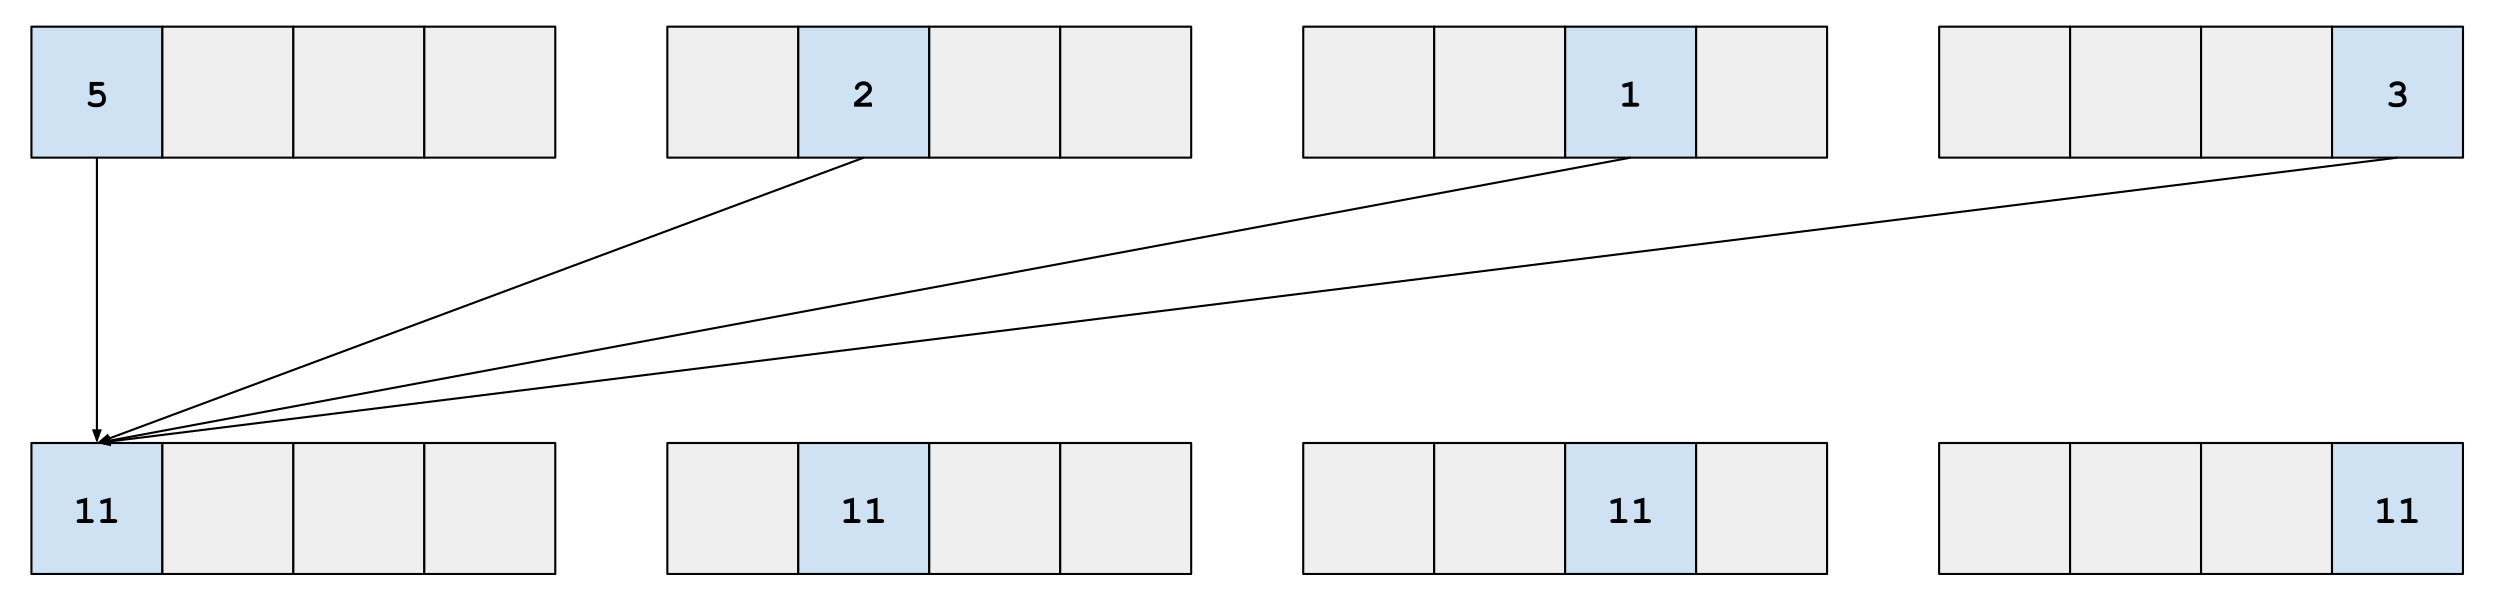
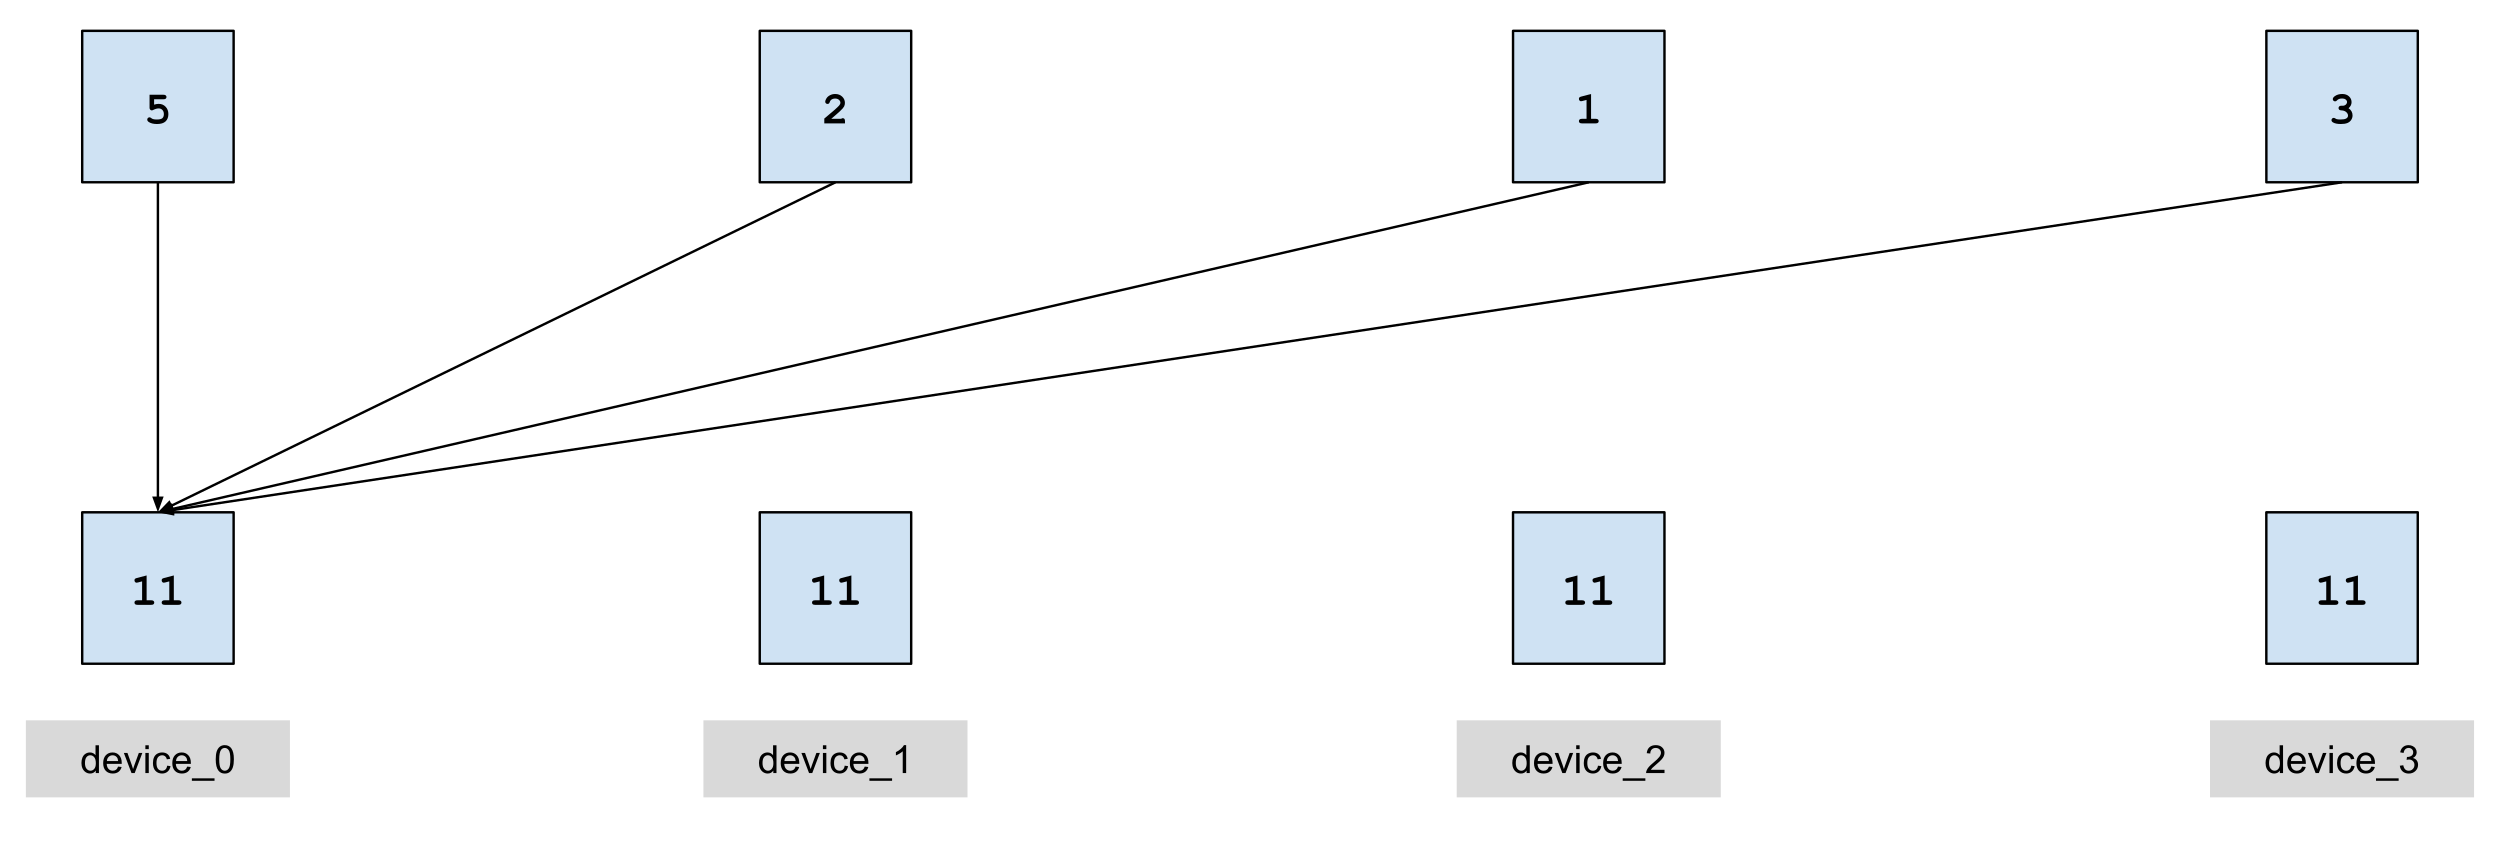
- <svg xmlns="http://www.w3.org/2000/svg" version="1.1" viewBox="0.0 0.0 1189.953 290.654" fill="none" stroke="none" stroke-linecap="square" stroke-miterlimit="10">
+ <svg xmlns="http://www.w3.org/2000/svg" version="1.1" viewBox="0.0 0.0 1029.008 347.134" fill="none" stroke="none" stroke-linecap="square" stroke-miterlimit="10">
  <clipPath id="p.0">
-     <path d="m0 0l1189.953 0l0 290.654l-1189.953 0l0 -290.654z" clip-rule="nonzero" />
+     <path d="m0 0l1029.008 0l0 347.134l-1029.008 0l0 -347.134z" clip-rule="nonzero" />
  </clipPath>
  <g clip-path="url(#p.0)">
-     <path fill="#000000" fill-opacity="0.0" d="m0 0l1189.953 0l0 290.654l-1189.953 0z" fill-rule="evenodd" />
-     <path fill="#cfe2f3" d="m14.961 12.696l62.331 0l0 62.331l-62.331 0z" fill-rule="evenodd" />
-     <path stroke="#000000" stroke-width="1.0" stroke-linejoin="round" stroke-linecap="butt" d="m14.961 12.696l62.331 0l0 62.331l-62.331 0z" fill-rule="evenodd" />
-     <path fill="#000000" d="m44.559 40.859l0 2.219q1.031 -0.328 1.875 -0.328q1.734 0 2.859 1.188q1.141 1.172 1.141 3.031q0 1.906 -1.156 3.0q-1.141 1.078 -3.516 1.078q-2.094 0 -3.328 -0.781q-0.703 -0.453 -0.703 -1.047q0 -0.375 0.281 -0.656q0.281 -0.281 0.656 -0.281q0.312 0 0.688 0.312q0.375 0.297 0.781 0.422q0.594 0.172 1.5 0.172q1.703 0 2.312 -0.531q0.625 -0.547 0.625 -1.672q0 -1.109 -0.609 -1.734q-0.594 -0.625 -1.531 -0.625q-1.0 0 -2.297 0.656q-0.297 0.156 -0.516 0.156q-0.391 0 -0.672 -0.297q-0.266 -0.297 -0.266 -0.75l0 -5.391l5.719 0q0.672 0 0.953 0.266q0.297 0.25 0.297 0.672q0 0.406 -0.297 0.672q-0.281 0.25 -0.953 0.25l-3.844 0z" fill-rule="nonzero" />
-     <path fill="#efefef" d="m77.298 12.696l62.331 0l0 62.331l-62.331 0z" fill-rule="evenodd" />
-     <path stroke="#000000" stroke-width="1.0" stroke-linejoin="round" stroke-linecap="butt" d="m77.298 12.696l62.331 0l0 62.331l-62.331 0z" fill-rule="evenodd" />
-     <path fill="#efefef" d="m139.635 12.696l62.331 0l0 62.331l-62.331 0z" fill-rule="evenodd" />
-     <path stroke="#000000" stroke-width="1.0" stroke-linejoin="round" stroke-linecap="butt" d="m139.635 12.696l62.331 0l0 62.331l-62.331 0z" fill-rule="evenodd" />
-     <path fill="#efefef" d="m201.972 12.696l62.331 0l0 62.331l-62.331 0z" fill-rule="evenodd" />
-     <path stroke="#000000" stroke-width="1.0" stroke-linejoin="round" stroke-linecap="butt" d="m201.972 12.696l62.331 0l0 62.331l-62.331 0z" fill-rule="evenodd" />
-     <path fill="#efefef" d="m317.639 12.696l62.331 0l0 62.331l-62.331 0z" fill-rule="evenodd" />
-     <path stroke="#000000" stroke-width="1.0" stroke-linejoin="round" stroke-linecap="butt" d="m317.639 12.696l62.331 0l0 62.331l-62.331 0z" fill-rule="evenodd" />
-     <path fill="#cfe2f3" d="m379.976 12.696l62.331 0l0 62.331l-62.331 0z" fill-rule="evenodd" />
-     <path stroke="#000000" stroke-width="1.0" stroke-linejoin="round" stroke-linecap="butt" d="m379.976 12.696l62.331 0l0 62.331l-62.331 0z" fill-rule="evenodd" />
-     <path fill="#000000" d="m409.403 48.906l4.078 0q0.344 -0.266 0.641 -0.266q0.438 0 0.688 0.281q0.25 0.281 0.25 0.969l0 0.891l-8.516 0l0 -1.984q5.047 -4.156 6.094 -5.344q0.531 -0.609 0.531 -1.156q0 -0.688 -0.594 -1.203q-0.594 -0.531 -1.594 -0.531q-1.0 0 -1.672 0.578q-0.344 0.312 -0.547 0.922q-0.125 0.391 -0.359 0.562q-0.219 0.156 -0.547 0.156q-0.375 0 -0.656 -0.266q-0.281 -0.281 -0.281 -0.656q0 -0.547 0.5 -1.359q0.516 -0.828 1.484 -1.312q0.969 -0.5 2.109 -0.5q1.766 0 2.891 1.078q1.125 1.062 1.125 2.594q0 0.766 -0.328 1.438q-0.312 0.656 -1.547 1.812q-0.953 0.922 -3.75 3.297z" fill-rule="nonzero" />
-     <path fill="#efefef" d="m442.313 12.696l62.331 0l0 62.331l-62.331 0z" fill-rule="evenodd" />
-     <path stroke="#000000" stroke-width="1.0" stroke-linejoin="round" stroke-linecap="butt" d="m442.313 12.696l62.331 0l0 62.331l-62.331 0z" fill-rule="evenodd" />
-     <path fill="#efefef" d="m504.65 12.696l62.331 0l0 62.331l-62.331 0z" fill-rule="evenodd" />
-     <path stroke="#000000" stroke-width="1.0" stroke-linejoin="round" stroke-linecap="butt" d="m504.65 12.696l62.331 0l0 62.331l-62.331 0z" fill-rule="evenodd" />
-     <path fill="#efefef" d="m620.318 12.696l62.331 0l0 62.331l-62.331 0z" fill-rule="evenodd" />
-     <path stroke="#000000" stroke-width="1.0" stroke-linejoin="round" stroke-linecap="butt" d="m620.318 12.696l62.331 0l0 62.331l-62.331 0z" fill-rule="evenodd" />
-     <path fill="#efefef" d="m682.655 12.696l62.331 0l0 62.331l-62.331 0z" fill-rule="evenodd" />
-     <path stroke="#000000" stroke-width="1.0" stroke-linejoin="round" stroke-linecap="butt" d="m682.655 12.696l62.331 0l0 62.331l-62.331 0z" fill-rule="evenodd" />
-     <path fill="#cfe2f3" d="m744.993 12.696l62.331 0l0 62.331l-62.331 0z" fill-rule="evenodd" />
-     <path stroke="#000000" stroke-width="1.0" stroke-linejoin="round" stroke-linecap="butt" d="m744.993 12.696l62.331 0l0 62.331l-62.331 0z" fill-rule="evenodd" />
-     <path fill="#000000" d="m777.107 38.687l0 10.219l1.891 0q0.672 0 0.953 0.266q0.297 0.266 0.297 0.688q0 0.406 -0.297 0.672q-0.281 0.25 -0.953 0.25l-5.641 0q-0.672 0 -0.969 -0.25q-0.281 -0.266 -0.281 -0.688q0 -0.406 0.281 -0.672q0.297 -0.266 0.969 -0.266l1.891 0l0 -7.781l-1.672 0.438q-0.406 0.109 -0.609 0.109q-0.344 0 -0.609 -0.281q-0.25 -0.281 -0.25 -0.688q0 -0.375 0.188 -0.594q0.188 -0.219 0.797 -0.375l4.016 -1.047z" fill-rule="nonzero" />
-     <path fill="#efefef" d="m807.33 12.696l62.331 0l0 62.331l-62.331 0z" fill-rule="evenodd" />
-     <path stroke="#000000" stroke-width="1.0" stroke-linejoin="round" stroke-linecap="butt" d="m807.33 12.696l62.331 0l0 62.331l-62.331 0z" fill-rule="evenodd" />
-     <path fill="#efefef" d="m923.001 12.696l62.331 0l0 62.331l-62.331 0z" fill-rule="evenodd" />
-     <path stroke="#000000" stroke-width="1.0" stroke-linejoin="round" stroke-linecap="butt" d="m923.001 12.696l62.331 0l0 62.331l-62.331 0z" fill-rule="evenodd" />
-     <path fill="#efefef" d="m985.338 12.696l62.331 0l0 62.331l-62.331 0z" fill-rule="evenodd" />
-     <path stroke="#000000" stroke-width="1.0" stroke-linejoin="round" stroke-linecap="butt" d="m985.338 12.696l62.331 0l0 62.331l-62.331 0z" fill-rule="evenodd" />
-     <path fill="#efefef" d="m1047.675 12.696l62.331 0l0 62.331l-62.331 0z" fill-rule="evenodd" />
-     <path stroke="#000000" stroke-width="1.0" stroke-linejoin="round" stroke-linecap="butt" d="m1047.675 12.696l62.331 0l0 62.331l-62.331 0z" fill-rule="evenodd" />
-     <path fill="#cfe2f3" d="m1110.012 12.696l62.331 0l0 62.331l-62.331 0z" fill-rule="evenodd" />
-     <path stroke="#000000" stroke-width="1.0" stroke-linejoin="round" stroke-linecap="butt" d="m1110.012 12.696l62.331 0l0 62.331l-62.331 0z" fill-rule="evenodd" />
-     <path fill="#000000" d="m1143.845 44.547q0.828 0.562 1.234 1.312q0.406 0.734 0.406 1.656q0 0.984 -0.547 1.828q-0.531 0.844 -1.562 1.281q-1.031 0.422 -2.703 0.422q-2.156 0 -3.25 -0.672q-0.609 -0.375 -0.609 -0.906q0 -0.406 0.266 -0.672q0.266 -0.281 0.656 -0.281q0.25 0 0.547 0.172q0.391 0.281 0.75 0.375q0.547 0.125 1.5 0.125q1.641 0 2.359 -0.422q0.734 -0.422 0.734 -1.203q0 -0.578 -0.422 -1.109q-0.422 -0.531 -1.141 -0.812q-0.406 -0.172 -1.391 -0.234q-0.453 -0.031 -0.703 -0.281q-0.25 -0.266 -0.25 -0.641q0 -0.406 0.266 -0.672q0.281 -0.281 0.688 -0.281q0.938 0 1.0 -0.016q0.359 -0.031 0.719 -0.234q0.375 -0.203 0.594 -0.547q0.234 -0.359 0.234 -0.719q0 -0.594 -0.531 -1.031q-0.516 -0.438 -1.578 -0.438q-1.344 0 -2.047 0.781q-0.219 0.234 -0.344 0.297q-0.188 0.094 -0.422 0.094q-0.391 0 -0.672 -0.266q-0.266 -0.266 -0.266 -0.672q0 -0.625 0.844 -1.219q1.219 -0.875 3.047 -0.875q1.734 0 2.781 0.984q1.047 0.984 1.047 2.375q0 0.719 -0.312 1.344q-0.312 0.625 -0.922 1.156z" fill-rule="nonzero" />
-     <path fill="#cfe2f3" d="m14.961 210.866l62.331 0l0 62.331l-62.331 0z" fill-rule="evenodd" />
-     <path stroke="#000000" stroke-width="1.0" stroke-linejoin="round" stroke-linecap="butt" d="m14.961 210.866l62.331 0l0 62.331l-62.331 0z" fill-rule="evenodd" />
-     <path fill="#000000" d="m41.477 236.858l0 10.219l1.891 0q0.672 0 0.953 0.266q0.297 0.266 0.297 0.688q0 0.406 -0.297 0.672q-0.281 0.25 -0.953 0.25l-5.641 0q-0.672 0 -0.969 -0.25q-0.281 -0.266 -0.281 -0.688q0 -0.406 0.281 -0.672q0.297 -0.266 0.969 -0.266l1.891 0l0 -7.781l-1.672 0.438q-0.406 0.109 -0.609 0.109q-0.344 0 -0.609 -0.281q-0.25 -0.281 -0.25 -0.688q0 -0.375 0.188 -0.594q0.188 -0.219 0.797 -0.375l4.016 -1.047zm11.196 0l0 10.219l1.891 0q0.672 0 0.953 0.266q0.297 0.266 0.297 0.688q0 0.406 -0.297 0.672q-0.281 0.25 -0.953 0.25l-5.641 0q-0.672 0 -0.969 -0.25q-0.281 -0.266 -0.281 -0.688q0 -0.406 0.281 -0.672q0.297 -0.266 0.969 -0.266l1.891 0l0 -7.781l-1.672 0.438q-0.406 0.109 -0.609 0.109q-0.344 0 -0.609 -0.281q-0.25 -0.281 -0.25 -0.688q0 -0.375 0.188 -0.594q0.188 -0.219 0.797 -0.375l4.016 -1.047z" fill-rule="nonzero" />
-     <path fill="#efefef" d="m77.298 210.866l62.331 0l0 62.331l-62.331 0z" fill-rule="evenodd" />
-     <path stroke="#000000" stroke-width="1.0" stroke-linejoin="round" stroke-linecap="butt" d="m77.298 210.866l62.331 0l0 62.331l-62.331 0z" fill-rule="evenodd" />
-     <path fill="#efefef" d="m139.635 210.866l62.331 0l0 62.331l-62.331 0z" fill-rule="evenodd" />
-     <path stroke="#000000" stroke-width="1.0" stroke-linejoin="round" stroke-linecap="butt" d="m139.635 210.866l62.331 0l0 62.331l-62.331 0z" fill-rule="evenodd" />
-     <path fill="#efefef" d="m201.972 210.866l62.331 0l0 62.331l-62.331 0z" fill-rule="evenodd" />
-     <path stroke="#000000" stroke-width="1.0" stroke-linejoin="round" stroke-linecap="butt" d="m201.972 210.866l62.331 0l0 62.331l-62.331 0z" fill-rule="evenodd" />
-     <path fill="#efefef" d="m317.638 210.866l62.331 0l0 62.331l-62.331 0z" fill-rule="evenodd" />
-     <path stroke="#000000" stroke-width="1.0" stroke-linejoin="round" stroke-linecap="butt" d="m317.638 210.866l62.331 0l0 62.331l-62.331 0z" fill-rule="evenodd" />
-     <path fill="#cfe2f3" d="m379.975 210.866l62.331 0l0 62.331l-62.331 0z" fill-rule="evenodd" />
-     <path stroke="#000000" stroke-width="1.0" stroke-linejoin="round" stroke-linecap="butt" d="m379.975 210.866l62.331 0l0 62.331l-62.331 0z" fill-rule="evenodd" />
-     <path fill="#000000" d="m406.492 236.858l0 10.219l1.891 0q0.672 0 0.953 0.266q0.297 0.266 0.297 0.688q0 0.406 -0.297 0.672q-0.281 0.25 -0.953 0.25l-5.641 0q-0.672 0 -0.969 -0.25q-0.281 -0.266 -0.281 -0.688q0 -0.406 0.281 -0.672q0.297 -0.266 0.969 -0.266l1.891 0l0 -7.781l-1.672 0.438q-0.406 0.109 -0.609 0.109q-0.344 0 -0.609 -0.281q-0.25 -0.281 -0.25 -0.688q0 -0.375 0.188 -0.594q0.188 -0.219 0.797 -0.375l4.016 -1.047zm11.196 0l0 10.219l1.891 0q0.672 0 0.953 0.266q0.297 0.266 0.297 0.688q0 0.406 -0.297 0.672q-0.281 0.25 -0.953 0.25l-5.641 0q-0.672 0 -0.969 -0.25q-0.281 -0.266 -0.281 -0.688q0 -0.406 0.281 -0.672q0.297 -0.266 0.969 -0.266l1.891 0l0 -7.781l-1.672 0.438q-0.406 0.109 -0.609 0.109q-0.344 0 -0.609 -0.281q-0.25 -0.281 -0.25 -0.688q0 -0.375 0.188 -0.594q0.188 -0.219 0.797 -0.375l4.016 -1.047z" fill-rule="nonzero" />
-     <path fill="#efefef" d="m442.312 210.866l62.331 0l0 62.331l-62.331 0z" fill-rule="evenodd" />
-     <path stroke="#000000" stroke-width="1.0" stroke-linejoin="round" stroke-linecap="butt" d="m442.312 210.866l62.331 0l0 62.331l-62.331 0z" fill-rule="evenodd" />
-     <path fill="#efefef" d="m504.649 210.866l62.331 0l0 62.331l-62.331 0z" fill-rule="evenodd" />
-     <path stroke="#000000" stroke-width="1.0" stroke-linejoin="round" stroke-linecap="butt" d="m504.649 210.866l62.331 0l0 62.331l-62.331 0z" fill-rule="evenodd" />
-     <path fill="#efefef" d="m620.312 210.866l62.331 0l0 62.331l-62.331 0z" fill-rule="evenodd" />
-     <path stroke="#000000" stroke-width="1.0" stroke-linejoin="round" stroke-linecap="butt" d="m620.312 210.866l62.331 0l0 62.331l-62.331 0z" fill-rule="evenodd" />
-     <path fill="#efefef" d="m682.649 210.866l62.331 0l0 62.331l-62.331 0z" fill-rule="evenodd" />
-     <path stroke="#000000" stroke-width="1.0" stroke-linejoin="round" stroke-linecap="butt" d="m682.649 210.866l62.331 0l0 62.331l-62.331 0z" fill-rule="evenodd" />
-     <path fill="#cfe2f3" d="m744.986 210.866l62.331 0l0 62.331l-62.331 0z" fill-rule="evenodd" />
-     <path stroke="#000000" stroke-width="1.0" stroke-linejoin="round" stroke-linecap="butt" d="m744.986 210.866l62.331 0l0 62.331l-62.331 0z" fill-rule="evenodd" />
-     <path fill="#000000" d="m771.503 236.858l0 10.219l1.891 0q0.672 0 0.953 0.266q0.297 0.266 0.297 0.688q0 0.406 -0.297 0.672q-0.281 0.25 -0.953 0.25l-5.641 0q-0.672 0 -0.969 -0.25q-0.281 -0.266 -0.281 -0.688q0 -0.406 0.281 -0.672q0.297 -0.266 0.969 -0.266l1.891 0l0 -7.781l-1.672 0.438q-0.406 0.109 -0.609 0.109q-0.344 0 -0.609 -0.281q-0.25 -0.281 -0.25 -0.688q0 -0.375 0.188 -0.594q0.188 -0.219 0.797 -0.375l4.016 -1.047zm11.196 0l0 10.219l1.891 0q0.672 0 0.953 0.266q0.297 0.266 0.297 0.688q0 0.406 -0.297 0.672q-0.281 0.25 -0.953 0.25l-5.641 0q-0.672 0 -0.969 -0.25q-0.281 -0.266 -0.281 -0.688q0 -0.406 0.281 -0.672q0.297 -0.266 0.969 -0.266l1.891 0l0 -7.781l-1.672 0.438q-0.406 0.109 -0.609 0.109q-0.344 0 -0.609 -0.281q-0.25 -0.281 -0.25 -0.688q0 -0.375 0.188 -0.594q0.188 -0.219 0.797 -0.375l4.016 -1.047z" fill-rule="nonzero" />
-     <path fill="#efefef" d="m807.323 210.866l62.331 0l0 62.331l-62.331 0z" fill-rule="evenodd" />
-     <path stroke="#000000" stroke-width="1.0" stroke-linejoin="round" stroke-linecap="butt" d="m807.323 210.866l62.331 0l0 62.331l-62.331 0z" fill-rule="evenodd" />
-     <path fill="#efefef" d="m922.984 210.866l62.331 0l0 62.331l-62.331 0z" fill-rule="evenodd" />
-     <path stroke="#000000" stroke-width="1.0" stroke-linejoin="round" stroke-linecap="butt" d="m922.984 210.866l62.331 0l0 62.331l-62.331 0z" fill-rule="evenodd" />
-     <path fill="#efefef" d="m985.321 210.866l62.331 0l0 62.331l-62.331 0z" fill-rule="evenodd" />
-     <path stroke="#000000" stroke-width="1.0" stroke-linejoin="round" stroke-linecap="butt" d="m985.321 210.866l62.331 0l0 62.331l-62.331 0z" fill-rule="evenodd" />
-     <path fill="#efefef" d="m1047.658 210.866l62.331 0l0 62.331l-62.331 0z" fill-rule="evenodd" />
-     <path stroke="#000000" stroke-width="1.0" stroke-linejoin="round" stroke-linecap="butt" d="m1047.658 210.866l62.331 0l0 62.331l-62.331 0z" fill-rule="evenodd" />
-     <path fill="#cfe2f3" d="m1109.995 210.866l62.331 0l0 62.331l-62.331 0z" fill-rule="evenodd" />
-     <path stroke="#000000" stroke-width="1.0" stroke-linejoin="round" stroke-linecap="butt" d="m1109.995 210.866l62.331 0l0 62.331l-62.331 0z" fill-rule="evenodd" />
-     <path fill="#000000" d="m1136.512 236.858l0 10.219l1.891 0q0.672 0 0.953 0.266q0.297 0.266 0.297 0.688q0 0.406 -0.297 0.672q-0.281 0.25 -0.953 0.25l-5.641 0q-0.672 0 -0.969 -0.25q-0.281 -0.266 -0.281 -0.688q0 -0.406 0.281 -0.672q0.297 -0.266 0.969 -0.266l1.891 0l0 -7.781l-1.672 0.438q-0.406 0.109 -0.609 0.109q-0.344 0 -0.609 -0.281q-0.25 -0.281 -0.25 -0.688q0 -0.375 0.188 -0.594q0.188 -0.219 0.797 -0.375l4.016 -1.047zm11.196 0l0 10.219l1.891 0q0.672 0 0.953 0.266q0.297 0.266 0.297 0.688q0 0.406 -0.297 0.672q-0.281 0.25 -0.953 0.25l-5.641 0q-0.672 0 -0.969 -0.25q-0.281 -0.266 -0.281 -0.688q0 -0.406 0.281 -0.672q0.297 -0.266 0.969 -0.266l1.891 0l0 -7.781l-1.672 0.438q-0.406 0.109 -0.609 0.109q-0.344 0 -0.609 -0.281q-0.25 -0.281 -0.25 -0.688q0 -0.375 0.188 -0.594q0.188 -0.219 0.797 -0.375l4.016 -1.047z" fill-rule="nonzero" />
-     <path fill="#000000" fill-opacity="0.0" d="m46.126 75.026l0 135.843" fill-rule="evenodd" />
-     <path stroke="#000000" stroke-width="1.0" stroke-linejoin="round" stroke-linecap="butt" d="m46.126 75.026l0 129.843" fill-rule="evenodd" />
-     <path fill="#000000" stroke="#000000" stroke-width="1.0" stroke-linecap="butt" d="m44.474 204.869l1.652 4.538l1.652 -4.538z" fill-rule="evenodd" />
-     <path fill="#000000" fill-opacity="0.0" d="m411.141 75.026l-365.008 135.843" fill-rule="evenodd" />
-     <path stroke="#000000" stroke-width="1.0" stroke-linejoin="round" stroke-linecap="butt" d="m411.141 75.026l-359.385 133.75" fill-rule="evenodd" />
-     <path fill="#000000" stroke="#000000" stroke-width="1.0" stroke-linecap="butt" d="m51.18 207.228l-3.677 3.131l4.829 -0.035z" fill-rule="evenodd" />
-     <path fill="#000000" fill-opacity="0.0" d="m776.158 75.026l-730.047 135.843" fill-rule="evenodd" />
-     <path stroke="#000000" stroke-width="1.0" stroke-linejoin="round" stroke-linecap="butt" d="m776.158 75.026l-724.149 134.745" fill-rule="evenodd" />
-     <path fill="#000000" stroke="#000000" stroke-width="1.0" stroke-linecap="butt" d="m51.707 208.147l-4.159 2.454l4.764 0.794z" fill-rule="evenodd" />
-     <path fill="#000000" fill-opacity="0.0" d="m1141.177 75.026l-1095.055 135.843" fill-rule="evenodd" />
-     <path stroke="#000000" stroke-width="1.0" stroke-linejoin="round" stroke-linecap="butt" d="m1141.177 75.026l-1089.101 135.104" fill-rule="evenodd" />
-     <path fill="#000000" stroke="#000000" stroke-width="1.0" stroke-linecap="butt" d="m51.873 208.491l-4.3 2.198l4.707 1.08z" fill-rule="evenodd" />
+     <path fill="#000000" fill-opacity="0.0" d="m0 0l1029.008 0l0 347.134l-1029.008 0z" fill-rule="evenodd" />
+     <path fill="#cfe2f3" d="m33.832 12.696l62.331 0l0 62.331l-62.331 0z" fill-rule="evenodd" />
+     <path stroke="#000000" stroke-width="1.0" stroke-linejoin="round" stroke-linecap="butt" d="m33.832 12.696l62.331 0l0 62.331l-62.331 0z" fill-rule="evenodd" />
+     <path fill="#000000" d="m63.431 40.859l0 2.219q1.031 -0.328 1.875 -0.328q1.734 0 2.859 1.188q1.141 1.172 1.141 3.031q0 1.906 -1.156 3.0q-1.141 1.078 -3.516 1.078q-2.094 0 -3.328 -0.781q-0.703 -0.453 -0.703 -1.047q0 -0.375 0.281 -0.656q0.281 -0.281 0.656 -0.281q0.312 0 0.688 0.312q0.375 0.297 0.781 0.422q0.594 0.172 1.5 0.172q1.703 0 2.312 -0.531q0.625 -0.547 0.625 -1.672q0 -1.109 -0.609 -1.734q-0.594 -0.625 -1.531 -0.625q-1.0 0 -2.297 0.656q-0.297 0.156 -0.516 0.156q-0.391 0 -0.672 -0.297q-0.266 -0.297 -0.266 -0.75l0 -5.391l5.719 0q0.672 0 0.953 0.266q0.297 0.25 0.297 0.672q0 0.406 -0.297 0.672q-0.281 0.25 -0.953 0.25l-3.844 0z" fill-rule="nonzero" />
+     <path fill="#cfe2f3" d="m312.716 12.697l62.331 0l0 62.331l-62.331 0z" fill-rule="evenodd" />
+     <path stroke="#000000" stroke-width="1.0" stroke-linejoin="round" stroke-linecap="butt" d="m312.716 12.697l62.331 0l0 62.331l-62.331 0z" fill-rule="evenodd" />
+     <path fill="#000000" d="m342.143 48.907l4.078 0q0.344 -0.266 0.641 -0.266q0.438 0 0.688 0.281q0.25 0.281 0.25 0.969l0 0.891l-8.516 0l0 -1.984q5.047 -4.156 6.094 -5.344q0.531 -0.609 0.531 -1.156q0 -0.688 -0.594 -1.203q-0.594 -0.531 -1.594 -0.531q-1.0 0 -1.672 0.578q-0.344 0.312 -0.547 0.922q-0.125 0.391 -0.359 0.562q-0.219 0.156 -0.547 0.156q-0.375 0 -0.656 -0.266q-0.281 -0.281 -0.281 -0.656q0 -0.547 0.5 -1.359q0.516 -0.828 1.484 -1.312q0.969 -0.5 2.109 -0.5q1.766 0 2.891 1.078q1.125 1.062 1.125 2.594q0 0.766 -0.328 1.438q-0.312 0.656 -1.547 1.812q-0.953 0.922 -3.75 3.297z" fill-rule="nonzero" />
+     <path fill="#cfe2f3" d="m622.772 12.697l62.331 0l0 62.331l-62.331 0z" fill-rule="evenodd" />
+     <path stroke="#000000" stroke-width="1.0" stroke-linejoin="round" stroke-linecap="butt" d="m622.772 12.697l62.331 0l0 62.331l-62.331 0z" fill-rule="evenodd" />
+     <path fill="#000000" d="m654.887 38.688l0 10.219l1.891 0q0.672 0 0.953 0.266q0.297 0.266 0.297 0.688q0 0.406 -0.297 0.672q-0.281 0.25 -0.953 0.25l-5.641 0q-0.672 0 -0.969 -0.25q-0.281 -0.266 -0.281 -0.688q0 -0.406 0.281 -0.672q0.297 -0.266 0.969 -0.266l1.891 0l0 -7.781l-1.672 0.438q-0.406 0.109 -0.609 0.109q-0.344 0 -0.609 -0.281q-0.25 -0.281 -0.25 -0.688q0 -0.375 0.188 -0.594q0.188 -0.219 0.797 -0.375l4.016 -1.047z" fill-rule="nonzero" />
+     <path fill="#cfe2f3" d="m932.844 12.697l62.331 0l0 62.331l-62.331 0z" fill-rule="evenodd" />
+     <path stroke="#000000" stroke-width="1.0" stroke-linejoin="round" stroke-linecap="butt" d="m932.844 12.697l62.331 0l0 62.331l-62.331 0z" fill-rule="evenodd" />
+     <path fill="#000000" d="m966.677 44.548q0.828 0.562 1.234 1.312q0.406 0.734 0.406 1.656q0 0.984 -0.547 1.828q-0.531 0.844 -1.562 1.281q-1.031 0.422 -2.703 0.422q-2.156 0 -3.25 -0.672q-0.609 -0.375 -0.609 -0.906q0 -0.406 0.266 -0.672q0.266 -0.281 0.656 -0.281q0.25 0 0.547 0.172q0.391 0.281 0.75 0.375q0.547 0.125 1.5 0.125q1.641 0 2.359 -0.422q0.734 -0.422 0.734 -1.203q0 -0.578 -0.422 -1.109q-0.422 -0.531 -1.141 -0.812q-0.406 -0.172 -1.391 -0.234q-0.453 -0.031 -0.703 -0.281q-0.25 -0.266 -0.25 -0.641q0 -0.406 0.266 -0.672q0.281 -0.281 0.688 -0.281q0.938 0 1.0 -0.016q0.359 -0.031 0.719 -0.234q0.375 -0.203 0.594 -0.547q0.234 -0.359 0.234 -0.719q0 -0.594 -0.531 -1.031q-0.516 -0.438 -1.578 -0.438q-1.344 0 -2.047 0.781q-0.219 0.234 -0.344 0.297q-0.188 0.094 -0.422 0.094q-0.391 0 -0.672 -0.266q-0.266 -0.266 -0.266 -0.672q0 -0.625 0.844 -1.219q1.219 -0.875 3.047 -0.875q1.734 0 2.781 0.984q1.047 0.984 1.047 2.375q0 0.719 -0.312 1.344q-0.312 0.625 -0.922 1.156z" fill-rule="nonzero" />
+     <path fill="#cfe2f3" d="m33.832 210.866l62.331 0l0 62.331l-62.331 0z" fill-rule="evenodd" />
+     <path stroke="#000000" stroke-width="1.0" stroke-linejoin="round" stroke-linecap="butt" d="m33.832 210.866l62.331 0l0 62.331l-62.331 0z" fill-rule="evenodd" />
+     <path fill="#000000" d="m60.349 236.858l0 10.219l1.891 0q0.672 0 0.953 0.266q0.297 0.266 0.297 0.688q0 0.406 -0.297 0.672q-0.281 0.25 -0.953 0.25l-5.641 0q-0.672 0 -0.969 -0.25q-0.281 -0.266 -0.281 -0.688q0 -0.406 0.281 -0.672q0.297 -0.266 0.969 -0.266l1.891 0l0 -7.781l-1.672 0.438q-0.406 0.109 -0.609 0.109q-0.344 0 -0.609 -0.281q-0.25 -0.281 -0.25 -0.688q0 -0.375 0.188 -0.594q0.188 -0.219 0.797 -0.375l4.016 -1.047zm11.196 0l0 10.219l1.891 0q0.672 0 0.953 0.266q0.297 0.266 0.297 0.688q0 0.406 -0.297 0.672q-0.281 0.25 -0.953 0.25l-5.641 0q-0.672 0 -0.969 -0.25q-0.281 -0.266 -0.281 -0.688q0 -0.406 0.281 -0.672q0.297 -0.266 0.969 -0.266l1.891 0l0 -7.781l-1.672 0.438q-0.406 0.109 -0.609 0.109q-0.344 0 -0.609 -0.281q-0.25 -0.281 -0.25 -0.688q0 -0.375 0.188 -0.594q0.188 -0.219 0.797 -0.375l4.016 -1.047z" fill-rule="nonzero" />
+     <path fill="#cfe2f3" d="m312.715 210.867l62.331 0l0 62.331l-62.331 0z" fill-rule="evenodd" />
+     <path stroke="#000000" stroke-width="1.0" stroke-linejoin="round" stroke-linecap="butt" d="m312.715 210.867l62.331 0l0 62.331l-62.331 0z" fill-rule="evenodd" />
+     <path fill="#000000" d="m339.232 236.859l0 10.219l1.891 0q0.672 0 0.953 0.266q0.297 0.266 0.297 0.688q0 0.406 -0.297 0.672q-0.281 0.25 -0.953 0.25l-5.641 0q-0.672 0 -0.969 -0.25q-0.281 -0.266 -0.281 -0.688q0 -0.406 0.281 -0.672q0.297 -0.266 0.969 -0.266l1.891 0l0 -7.781l-1.672 0.438q-0.406 0.109 -0.609 0.109q-0.344 0 -0.609 -0.281q-0.25 -0.281 -0.25 -0.688q0 -0.375 0.188 -0.594q0.188 -0.219 0.797 -0.375l4.016 -1.047zm11.196 0l0 10.219l1.891 0q0.672 0 0.953 0.266q0.297 0.266 0.297 0.688q0 0.406 -0.297 0.672q-0.281 0.25 -0.953 0.25l-5.641 0q-0.672 0 -0.969 -0.25q-0.281 -0.266 -0.281 -0.688q0 -0.406 0.281 -0.672q0.297 -0.266 0.969 -0.266l1.891 0l0 -7.781l-1.672 0.438q-0.406 0.109 -0.609 0.109q-0.344 0 -0.609 -0.281q-0.25 -0.281 -0.25 -0.688q0 -0.375 0.188 -0.594q0.188 -0.219 0.797 -0.375l4.016 -1.047z" fill-rule="nonzero" />
+     <path fill="#cfe2f3" d="m622.766 210.867l62.331 0l0 62.331l-62.331 0z" fill-rule="evenodd" />
+     <path stroke="#000000" stroke-width="1.0" stroke-linejoin="round" stroke-linecap="butt" d="m622.766 210.867l62.331 0l0 62.331l-62.331 0z" fill-rule="evenodd" />
+     <path fill="#000000" d="m649.283 236.859l0 10.219l1.891 0q0.672 0 0.953 0.266q0.297 0.266 0.297 0.688q0 0.406 -0.297 0.672q-0.281 0.25 -0.953 0.25l-5.641 0q-0.672 0 -0.969 -0.25q-0.281 -0.266 -0.281 -0.688q0 -0.406 0.281 -0.672q0.297 -0.266 0.969 -0.266l1.891 0l0 -7.781l-1.672 0.438q-0.406 0.109 -0.609 0.109q-0.344 0 -0.609 -0.281q-0.25 -0.281 -0.25 -0.688q0 -0.375 0.188 -0.594q0.188 -0.219 0.797 -0.375l4.016 -1.047zm11.196 0l0 10.219l1.891 0q0.672 0 0.953 0.266q0.297 0.266 0.297 0.688q0 0.406 -0.297 0.672q-0.281 0.25 -0.953 0.25l-5.641 0q-0.672 0 -0.969 -0.25q-0.281 -0.266 -0.281 -0.688q0 -0.406 0.281 -0.672q0.297 -0.266 0.969 -0.266l1.891 0l0 -7.781l-1.672 0.438q-0.406 0.109 -0.609 0.109q-0.344 0 -0.609 -0.281q-0.25 -0.281 -0.25 -0.688q0 -0.375 0.188 -0.594q0.188 -0.219 0.797 -0.375l4.016 -1.047z" fill-rule="nonzero" />
+     <path fill="#cfe2f3" d="m932.827 210.867l62.331 0l0 62.331l-62.331 0z" fill-rule="evenodd" />
+     <path stroke="#000000" stroke-width="1.0" stroke-linejoin="round" stroke-linecap="butt" d="m932.827 210.867l62.331 0l0 62.331l-62.331 0z" fill-rule="evenodd" />
+     <path fill="#000000" d="m959.344 236.859l0 10.219l1.891 0q0.672 0 0.953 0.266q0.297 0.266 0.297 0.688q0 0.406 -0.297 0.672q-0.281 0.25 -0.953 0.25l-5.641 0q-0.672 0 -0.969 -0.25q-0.281 -0.266 -0.281 -0.688q0 -0.406 0.281 -0.672q0.297 -0.266 0.969 -0.266l1.891 0l0 -7.781l-1.672 0.438q-0.406 0.109 -0.609 0.109q-0.344 0 -0.609 -0.281q-0.25 -0.281 -0.25 -0.688q0 -0.375 0.188 -0.594q0.188 -0.219 0.797 -0.375l4.016 -1.047zm11.196 0l0 10.219l1.891 0q0.672 0 0.953 0.266q0.297 0.266 0.297 0.688q0 0.406 -0.297 0.672q-0.281 0.25 -0.953 0.25l-5.641 0q-0.672 0 -0.969 -0.25q-0.281 -0.266 -0.281 -0.688q0 -0.406 0.281 -0.672q0.297 -0.266 0.969 -0.266l1.891 0l0 -7.781l-1.672 0.438q-0.406 0.109 -0.609 0.109q-0.344 0 -0.609 -0.281q-0.25 -0.281 -0.25 -0.688q0 -0.375 0.188 -0.594q0.188 -0.219 0.797 -0.375l4.016 -1.047z" fill-rule="nonzero" />
+     <path fill="#000000" fill-opacity="0.0" d="m64.997 75.026l0 135.843" fill-rule="evenodd" />
+     <path stroke="#000000" stroke-width="1.0" stroke-linejoin="round" stroke-linecap="butt" d="m64.997 75.026l0 129.843" fill-rule="evenodd" />
+     <path fill="#000000" stroke="#000000" stroke-width="1.0" stroke-linecap="butt" d="m63.346 204.869l1.652 4.538l1.652 -4.538z" fill-rule="evenodd" />
+     <path fill="#000000" fill-opacity="0.0" d="m343.881 75.028l-278.898 135.843" fill-rule="evenodd" />
+     <path stroke="#000000" stroke-width="1.0" stroke-linejoin="round" stroke-linecap="butt" d="m343.881 75.028l-273.503 133.215" fill-rule="evenodd" />
+     <path fill="#000000" stroke="#000000" stroke-width="1.0" stroke-linecap="butt" d="m69.654 206.758l-3.357 3.472l4.803 -0.502z" fill-rule="evenodd" />
+     <path fill="#000000" fill-opacity="0.0" d="m653.937 75.028l-588.945 135.843" fill-rule="evenodd" />
+     <path stroke="#000000" stroke-width="1.0" stroke-linejoin="round" stroke-linecap="butt" d="m653.937 75.028l-583.098 134.494" fill-rule="evenodd" />
+     <path fill="#000000" stroke="#000000" stroke-width="1.0" stroke-linecap="butt" d="m70.468 207.912l-4.051 2.629l4.793 0.59z" fill-rule="evenodd" />
+     <path fill="#000000" fill-opacity="0.0" d="m964.009 75.028l-899.024 135.843" fill-rule="evenodd" />
+     <path stroke="#000000" stroke-width="1.0" stroke-linejoin="round" stroke-linecap="butt" d="m964.009 75.028l-893.091 134.946" fill-rule="evenodd" />
+     <path fill="#000000" stroke="#000000" stroke-width="1.0" stroke-linecap="butt" d="m70.672 208.34l-4.24 2.311l4.734 0.955z" fill-rule="evenodd" />
+     <path fill="#d9d9d9" d="m10.651 296.483l108.693 0l0 31.717l-108.693 0z" fill-rule="evenodd" />
+     <path fill="#000000" d="m39.411 318.201l0 -1.047q-0.781 1.234 -2.312 1.234q-1.0 0 -1.828 -0.547q-0.828 -0.547 -1.297 -1.531q-0.453 -0.984 -0.453 -2.25q0 -1.25 0.406 -2.25q0.422 -1.016 1.25 -1.547q0.828 -0.547 1.859 -0.547q0.75 0 1.328 0.312q0.594 0.312 0.953 0.828l0 -4.109l1.406 0l0 11.453l-1.312 0zm-4.438 -4.141q0 1.594 0.672 2.391q0.672 0.781 1.578 0.781q0.922 0 1.562 -0.75q0.656 -0.766 0.656 -2.312q0 -1.703 -0.656 -2.5q-0.656 -0.797 -1.625 -0.797q-0.938 0 -1.562 0.766q-0.625 0.766 -0.625 2.422zm13.633 1.469l1.453 0.172q-0.344 1.281 -1.281 1.984q-0.922 0.703 -2.359 0.703q-1.828 0 -2.891 -1.125q-1.062 -1.125 -1.062 -3.141q0 -2.094 1.078 -3.25q1.078 -1.156 2.797 -1.156q1.656 0 2.703 1.141q1.062 1.125 1.062 3.172q0 0.125 0 0.375l-6.188 0q0.078 1.375 0.766 2.109q0.703 0.719 1.734 0.719q0.781 0 1.328 -0.406q0.547 -0.406 0.859 -1.297zm-4.609 -2.281l4.625 0q-0.094 -1.047 -0.531 -1.562q-0.672 -0.812 -1.734 -0.812q-0.969 0 -1.641 0.656q-0.656 0.641 -0.719 1.719zm10.133 4.953l-3.156 -8.297l1.484 0l1.781 4.969q0.297 0.797 0.531 1.672q0.188 -0.656 0.531 -1.578l1.844 -5.062l1.438 0l-3.141 8.297l-1.312 0zm5.703 -9.844l0 -1.609l1.406 0l0 1.609l-1.406 0zm0 9.844l0 -8.297l1.406 0l0 8.297l-1.406 0zm8.961 -3.047l1.391 0.188q-0.234 1.422 -1.172 2.234q-0.922 0.812 -2.281 0.812q-1.703 0 -2.75 -1.109q-1.031 -1.125 -1.031 -3.203q0 -1.344 0.438 -2.344q0.453 -1.016 1.359 -1.516q0.922 -0.5 1.984 -0.5q1.359 0 2.219 0.688q0.859 0.672 1.094 1.938l-1.359 0.203q-0.203 -0.828 -0.703 -1.25q-0.484 -0.422 -1.188 -0.422q-1.062 0 -1.734 0.766q-0.656 0.75 -0.656 2.406q0 1.672 0.641 2.438q0.641 0.75 1.672 0.75q0.828 0 1.375 -0.5q0.562 -0.516 0.703 -1.578zm8.266 0.375l1.453 0.172q-0.344 1.281 -1.281 1.984q-0.922 0.703 -2.359 0.703q-1.828 0 -2.891 -1.125q-1.062 -1.125 -1.062 -3.141q0 -2.094 1.078 -3.25q1.078 -1.156 2.797 -1.156q1.656 0 2.703 1.141q1.062 1.125 1.062 3.172q0 0.125 0 0.375l-6.188 0q0.078 1.375 0.766 2.109q0.703 0.719 1.734 0.719q0.781 0 1.328 -0.406q0.547 -0.406 0.859 -1.297zm-4.609 -2.281l4.625 0q-0.094 -1.047 -0.531 -1.562q-0.672 -0.812 -1.734 -0.812q-0.969 0 -1.641 0.656q-0.656 0.641 -0.719 1.719zm6.523 8.141l0 -1.016l9.328 0l0 1.016l-9.328 0zm9.82 -8.844q0 -2.031 0.406 -3.266q0.422 -1.234 1.25 -1.906q0.828 -0.672 2.078 -0.672q0.922 0 1.609 0.375q0.703 0.359 1.156 1.062q0.453 0.703 0.703 1.703q0.266 1.0 0.266 2.703q0 2.016 -0.422 3.266q-0.406 1.234 -1.234 1.922q-0.828 0.672 -2.078 0.672q-1.656 0 -2.609 -1.203q-1.125 -1.422 -1.125 -4.656zm1.438 0q0 2.828 0.656 3.766q0.672 0.922 1.641 0.922q0.969 0 1.625 -0.938q0.656 -0.938 0.656 -3.75q0 -2.828 -0.656 -3.75q-0.656 -0.938 -1.641 -0.938q-0.969 0 -1.547 0.828q-0.734 1.047 -0.734 3.859z" fill-rule="nonzero" />
+     <path fill="#d9d9d9" d="m289.533 296.483l108.693 0l0 31.717l-108.693 0z" fill-rule="evenodd" />
+     <path fill="#000000" d="m318.293 318.201l0 -1.047q-0.781 1.234 -2.312 1.234q-1.0 0 -1.828 -0.547q-0.828 -0.547 -1.297 -1.531q-0.453 -0.984 -0.453 -2.25q0 -1.25 0.406 -2.25q0.422 -1.016 1.25 -1.547q0.828 -0.547 1.859 -0.547q0.75 0 1.328 0.312q0.594 0.312 0.953 0.828l0 -4.109l1.406 0l0 11.453l-1.312 0zm-4.438 -4.141q0 1.594 0.672 2.391q0.672 0.781 1.578 0.781q0.922 0 1.562 -0.75q0.656 -0.766 0.656 -2.312q0 -1.703 -0.656 -2.5q-0.656 -0.797 -1.625 -0.797q-0.938 0 -1.562 0.766q-0.625 0.766 -0.625 2.422zm13.633 1.469l1.453 0.172q-0.344 1.281 -1.281 1.984q-0.922 0.703 -2.359 0.703q-1.828 0 -2.891 -1.125q-1.062 -1.125 -1.062 -3.141q0 -2.094 1.078 -3.25q1.078 -1.156 2.797 -1.156q1.656 0 2.703 1.141q1.062 1.125 1.062 3.172q0 0.125 0 0.375l-6.188 0q0.078 1.375 0.766 2.109q0.703 0.719 1.734 0.719q0.781 0 1.328 -0.406q0.547 -0.406 0.859 -1.297zm-4.609 -2.281l4.625 0q-0.094 -1.047 -0.531 -1.562q-0.672 -0.812 -1.734 -0.812q-0.969 0 -1.641 0.656q-0.656 0.641 -0.719 1.719zm10.133 4.953l-3.156 -8.297l1.484 0l1.781 4.969q0.297 0.797 0.531 1.672q0.188 -0.656 0.531 -1.578l1.844 -5.062l1.438 0l-3.141 8.297l-1.312 0zm5.703 -9.844l0 -1.609l1.406 0l0 1.609l-1.406 0zm0 9.844l0 -8.297l1.406 0l0 8.297l-1.406 0zm8.961 -3.047l1.391 0.188q-0.234 1.422 -1.172 2.234q-0.922 0.812 -2.281 0.812q-1.703 0 -2.75 -1.109q-1.031 -1.125 -1.031 -3.203q0 -1.344 0.438 -2.344q0.453 -1.016 1.359 -1.516q0.922 -0.5 1.984 -0.5q1.359 0 2.219 0.688q0.859 0.672 1.094 1.938l-1.359 0.203q-0.203 -0.828 -0.703 -1.25q-0.484 -0.422 -1.188 -0.422q-1.062 0 -1.734 0.766q-0.656 0.75 -0.656 2.406q0 1.672 0.641 2.438q0.641 0.75 1.672 0.75q0.828 0 1.375 -0.5q0.562 -0.516 0.703 -1.578zm8.266 0.375l1.453 0.172q-0.344 1.281 -1.281 1.984q-0.922 0.703 -2.359 0.703q-1.828 0 -2.891 -1.125q-1.062 -1.125 -1.062 -3.141q0 -2.094 1.078 -3.25q1.078 -1.156 2.797 -1.156q1.656 0 2.703 1.141q1.062 1.125 1.062 3.172q0 0.125 0 0.375l-6.188 0q0.078 1.375 0.766 2.109q0.703 0.719 1.734 0.719q0.781 0 1.328 -0.406q0.547 -0.406 0.859 -1.297zm-4.609 -2.281l4.625 0q-0.094 -1.047 -0.531 -1.562q-0.672 -0.812 -1.734 -0.812q-0.969 0 -1.641 0.656q-0.656 0.641 -0.719 1.719zm6.523 8.141l0 -1.016l9.328 0l0 1.016l-9.328 0zm15.117 -3.188l-1.406 0l0 -8.969q-0.516 0.484 -1.344 0.969q-0.812 0.484 -1.469 0.734l0 -1.359q1.172 -0.562 2.047 -1.344q0.891 -0.797 1.266 -1.531l0.906 0l0 11.5z" fill-rule="nonzero" />
+     <path fill="#d9d9d9" d="m599.585 296.483l108.693 0l0 31.717l-108.693 0z" fill-rule="evenodd" />
+     <path fill="#000000" d="m628.346 318.201l0 -1.047q-0.781 1.234 -2.312 1.234q-1.0 0 -1.828 -0.547q-0.828 -0.547 -1.297 -1.531q-0.453 -0.984 -0.453 -2.25q0 -1.25 0.406 -2.25q0.422 -1.016 1.25 -1.547q0.828 -0.547 1.859 -0.547q0.75 0 1.328 0.312q0.594 0.312 0.953 0.828l0 -4.109l1.406 0l0 11.453l-1.312 0zm-4.438 -4.141q0 1.594 0.672 2.391q0.672 0.781 1.578 0.781q0.922 0 1.562 -0.75q0.656 -0.766 0.656 -2.312q0 -1.703 -0.656 -2.5q-0.656 -0.797 -1.625 -0.797q-0.938 0 -1.562 0.766q-0.625 0.766 -0.625 2.422zm13.633 1.469l1.453 0.172q-0.344 1.281 -1.281 1.984q-0.922 0.703 -2.359 0.703q-1.828 0 -2.891 -1.125q-1.062 -1.125 -1.062 -3.141q0 -2.094 1.078 -3.25q1.078 -1.156 2.797 -1.156q1.656 0 2.703 1.141q1.062 1.125 1.062 3.172q0 0.125 0 0.375l-6.188 0q0.078 1.375 0.766 2.109q0.703 0.719 1.734 0.719q0.781 0 1.328 -0.406q0.547 -0.406 0.859 -1.297zm-4.609 -2.281l4.625 0q-0.094 -1.047 -0.531 -1.562q-0.672 -0.812 -1.734 -0.812q-0.969 0 -1.641 0.656q-0.656 0.641 -0.719 1.719zm10.133 4.953l-3.156 -8.297l1.484 0l1.781 4.969q0.297 0.797 0.531 1.672q0.188 -0.656 0.531 -1.578l1.844 -5.062l1.438 0l-3.141 8.297l-1.312 0zm5.703 -9.844l0 -1.609l1.406 0l0 1.609l-1.406 0zm0 9.844l0 -8.297l1.406 0l0 8.297l-1.406 0zm8.961 -3.047l1.391 0.188q-0.234 1.422 -1.172 2.234q-0.922 0.812 -2.281 0.812q-1.703 0 -2.75 -1.109q-1.031 -1.125 -1.031 -3.203q0 -1.344 0.438 -2.344q0.453 -1.016 1.359 -1.516q0.922 -0.5 1.984 -0.5q1.359 0 2.219 0.688q0.859 0.672 1.094 1.938l-1.359 0.203q-0.203 -0.828 -0.703 -1.25q-0.484 -0.422 -1.188 -0.422q-1.062 0 -1.734 0.766q-0.656 0.75 -0.656 2.406q0 1.672 0.641 2.438q0.641 0.75 1.672 0.75q0.828 0 1.375 -0.5q0.562 -0.516 0.703 -1.578zm8.266 0.375l1.453 0.172q-0.344 1.281 -1.281 1.984q-0.922 0.703 -2.359 0.703q-1.828 0 -2.891 -1.125q-1.062 -1.125 -1.062 -3.141q0 -2.094 1.078 -3.25q1.078 -1.156 2.797 -1.156q1.656 0 2.703 1.141q1.062 1.125 1.062 3.172q0 0.125 0 0.375l-6.188 0q0.078 1.375 0.766 2.109q0.703 0.719 1.734 0.719q0.781 0 1.328 -0.406q0.547 -0.406 0.859 -1.297zm-4.609 -2.281l4.625 0q-0.094 -1.047 -0.531 -1.562q-0.672 -0.812 -1.734 -0.812q-0.969 0 -1.641 0.656q-0.656 0.641 -0.719 1.719zm6.523 8.141l0 -1.016l9.328 0l0 1.016l-9.328 0zm17.211 -4.547l0 1.359l-7.578 0q-0.016 -0.516 0.172 -0.984q0.281 -0.766 0.922 -1.516q0.641 -0.75 1.844 -1.734q1.859 -1.531 2.516 -2.422q0.656 -0.906 0.656 -1.703q0 -0.828 -0.594 -1.406q-0.594 -0.578 -1.562 -0.578q-1.016 0 -1.625 0.609q-0.609 0.609 -0.609 1.688l-1.453 -0.141q0.156 -1.625 1.125 -2.469q0.969 -0.844 2.594 -0.844q1.656 0 2.609 0.922q0.969 0.906 0.969 2.25q0 0.688 -0.281 1.359q-0.281 0.656 -0.938 1.391q-0.656 0.734 -2.172 2.016q-1.266 1.062 -1.625 1.453q-0.359 0.375 -0.594 0.75l5.625 0z" fill-rule="nonzero" />
+     <path fill="#d9d9d9" d="m909.638 296.483l108.693 0l0 31.717l-108.693 0z" fill-rule="evenodd" />
+     <path fill="#000000" d="m938.398 318.201l0 -1.047q-0.781 1.234 -2.312 1.234q-1.0 0 -1.828 -0.547q-0.828 -0.547 -1.297 -1.531q-0.453 -0.984 -0.453 -2.25q0 -1.25 0.406 -2.25q0.422 -1.016 1.25 -1.547q0.828 -0.547 1.859 -0.547q0.75 0 1.328 0.312q0.594 0.312 0.953 0.828l0 -4.109l1.406 0l0 11.453l-1.312 0zm-4.438 -4.141q0 1.594 0.672 2.391q0.672 0.781 1.578 0.781q0.922 0 1.562 -0.75q0.656 -0.766 0.656 -2.312q0 -1.703 -0.656 -2.5q-0.656 -0.797 -1.625 -0.797q-0.938 0 -1.562 0.766q-0.625 0.766 -0.625 2.422zm13.633 1.469l1.453 0.172q-0.344 1.281 -1.281 1.984q-0.922 0.703 -2.359 0.703q-1.828 0 -2.891 -1.125q-1.062 -1.125 -1.062 -3.141q0 -2.094 1.078 -3.25q1.078 -1.156 2.797 -1.156q1.656 0 2.703 1.141q1.062 1.125 1.062 3.172q0 0.125 0 0.375l-6.188 0q0.078 1.375 0.766 2.109q0.703 0.719 1.734 0.719q0.781 0 1.328 -0.406q0.547 -0.406 0.859 -1.297zm-4.609 -2.281l4.625 0q-0.094 -1.047 -0.531 -1.562q-0.672 -0.812 -1.734 -0.812q-0.969 0 -1.641 0.656q-0.656 0.641 -0.719 1.719zm10.133 4.953l-3.156 -8.297l1.484 0l1.781 4.969q0.297 0.797 0.531 1.672q0.188 -0.656 0.531 -1.578l1.844 -5.062l1.438 0l-3.141 8.297l-1.312 0zm5.703 -9.844l0 -1.609l1.406 0l0 1.609l-1.406 0zm0 9.844l0 -8.297l1.406 0l0 8.297l-1.406 0zm8.961 -3.047l1.391 0.188q-0.234 1.422 -1.172 2.234q-0.922 0.812 -2.281 0.812q-1.703 0 -2.75 -1.109q-1.031 -1.125 -1.031 -3.203q0 -1.344 0.438 -2.344q0.453 -1.016 1.359 -1.516q0.922 -0.5 1.984 -0.5q1.359 0 2.219 0.688q0.859 0.672 1.094 1.938l-1.359 0.203q-0.203 -0.828 -0.703 -1.25q-0.484 -0.422 -1.188 -0.422q-1.062 0 -1.734 0.766q-0.656 0.75 -0.656 2.406q0 1.672 0.641 2.438q0.641 0.75 1.672 0.75q0.828 0 1.375 -0.5q0.562 -0.516 0.703 -1.578zm8.266 0.375l1.453 0.172q-0.344 1.281 -1.281 1.984q-0.922 0.703 -2.359 0.703q-1.828 0 -2.891 -1.125q-1.062 -1.125 -1.062 -3.141q0 -2.094 1.078 -3.25q1.078 -1.156 2.797 -1.156q1.656 0 2.703 1.141q1.062 1.125 1.062 3.172q0 0.125 0 0.375l-6.188 0q0.078 1.375 0.766 2.109q0.703 0.719 1.734 0.719q0.781 0 1.328 -0.406q0.547 -0.406 0.859 -1.297zm-4.609 -2.281l4.625 0q-0.094 -1.047 -0.531 -1.562q-0.672 -0.812 -1.734 -0.812q-0.969 0 -1.641 0.656q-0.656 0.641 -0.719 1.719zm6.523 8.141l0 -1.016l9.328 0l0 1.016l-9.328 0zm9.82 -6.219l1.406 -0.188q0.25 1.203 0.828 1.734q0.578 0.516 1.422 0.516q0.984 0 1.672 -0.688q0.688 -0.688 0.688 -1.703q0 -0.969 -0.641 -1.594q-0.625 -0.625 -1.609 -0.625q-0.391 0 -0.984 0.156l0.156 -1.234q0.141 0.016 0.219 0.016q0.906 0 1.625 -0.469q0.719 -0.469 0.719 -1.453q0 -0.766 -0.531 -1.266q-0.516 -0.516 -1.344 -0.516q-0.828 0 -1.375 0.516q-0.547 0.516 -0.703 1.547l-1.406 -0.25q0.266 -1.422 1.172 -2.188q0.922 -0.781 2.281 -0.781q0.938 0 1.719 0.406q0.797 0.391 1.203 1.094q0.422 0.688 0.422 1.469q0 0.75 -0.406 1.359q-0.391 0.609 -1.172 0.969q1.016 0.234 1.578 0.969q0.562 0.734 0.562 1.844q0 1.5 -1.094 2.547q-1.094 1.047 -2.766 1.047q-1.5 0 -2.5 -0.891q-1.0 -0.906 -1.141 -2.344z" fill-rule="nonzero" />
  </g>
</svg>
